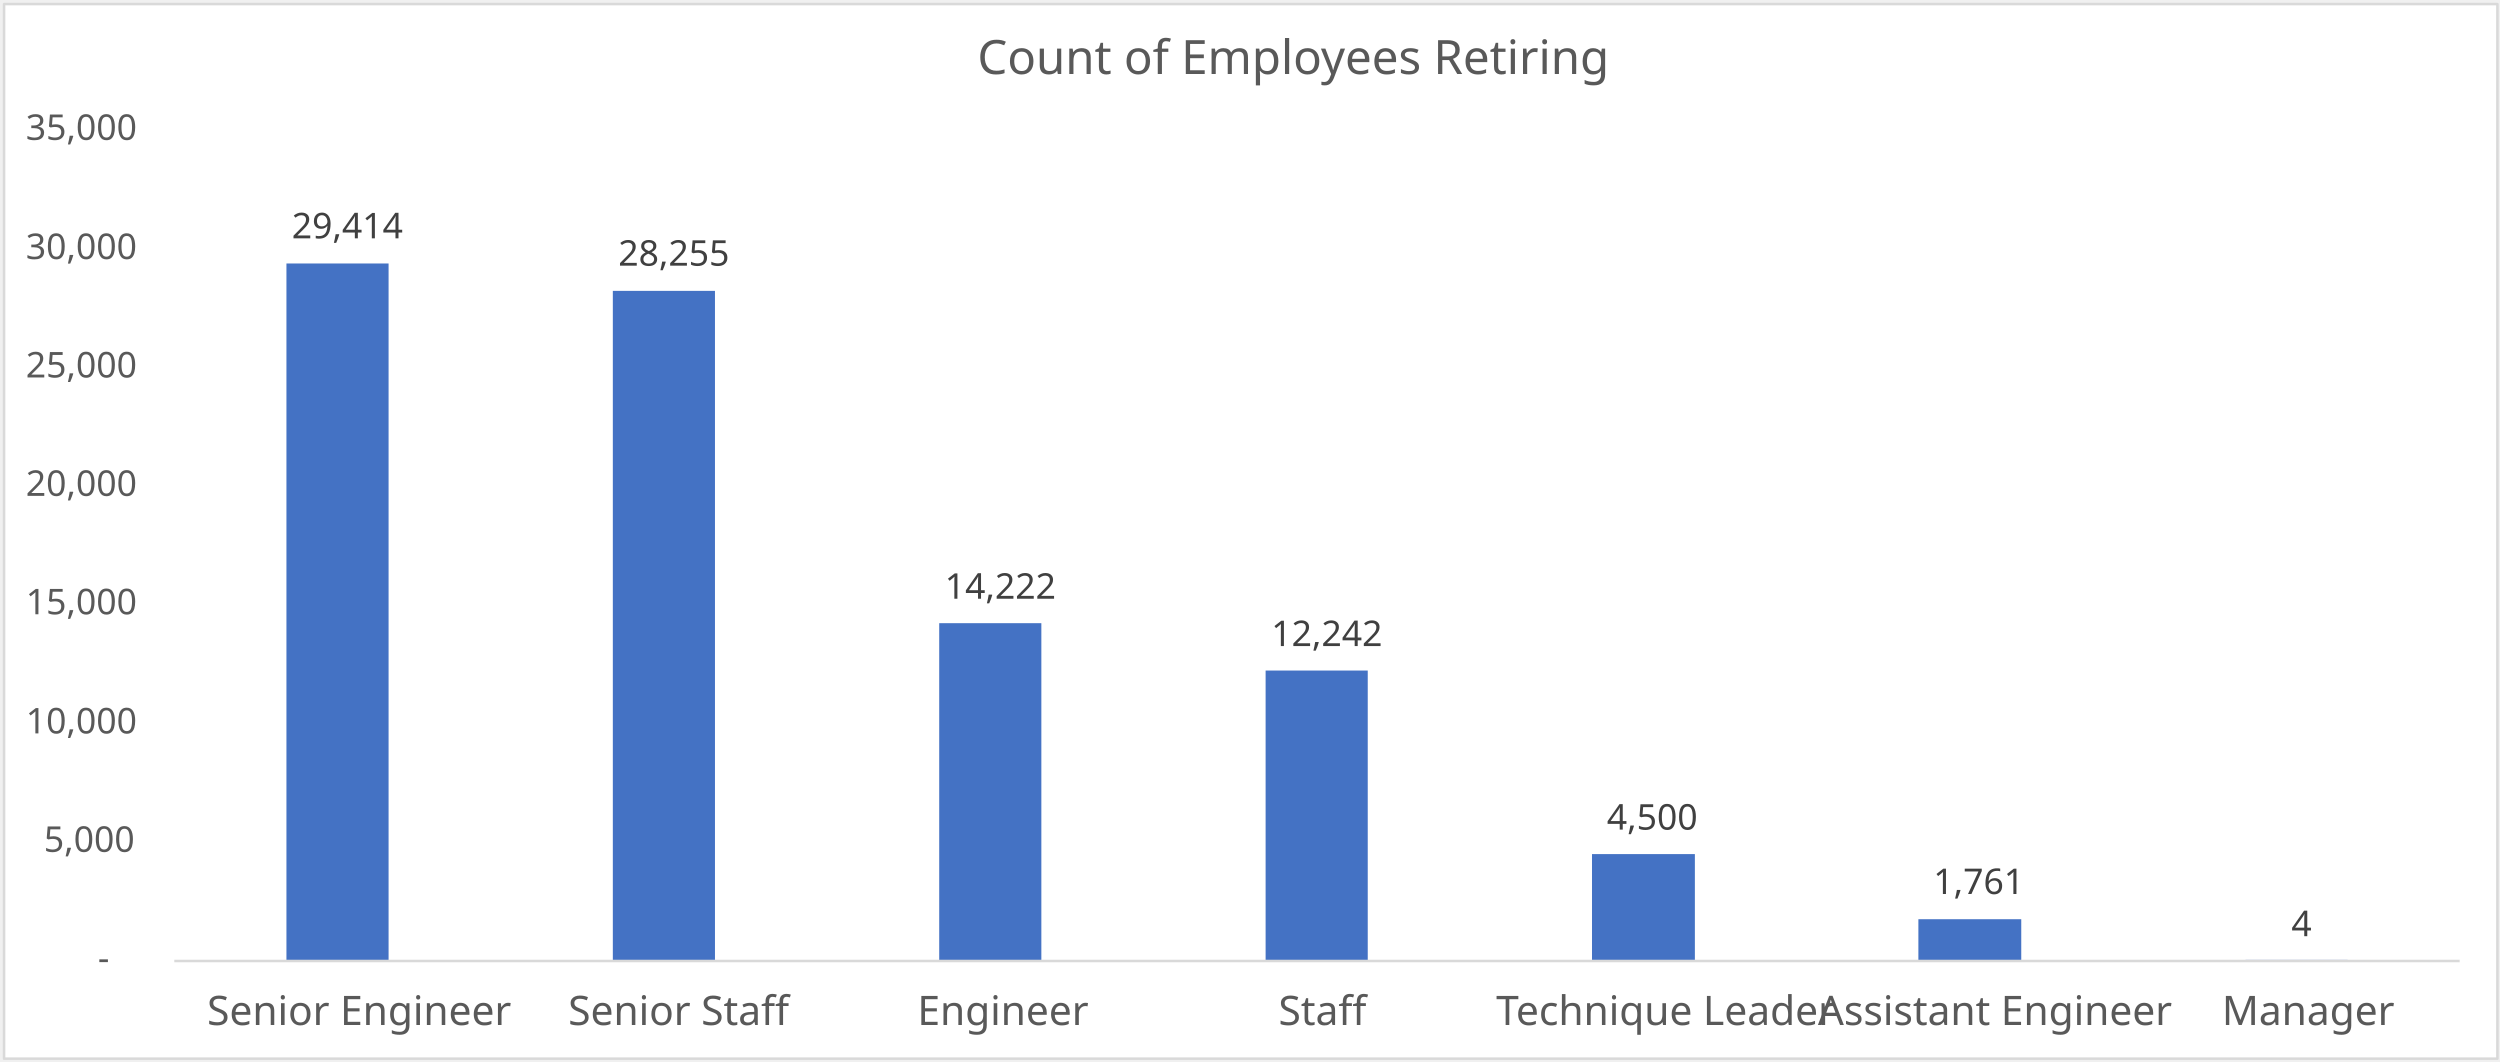
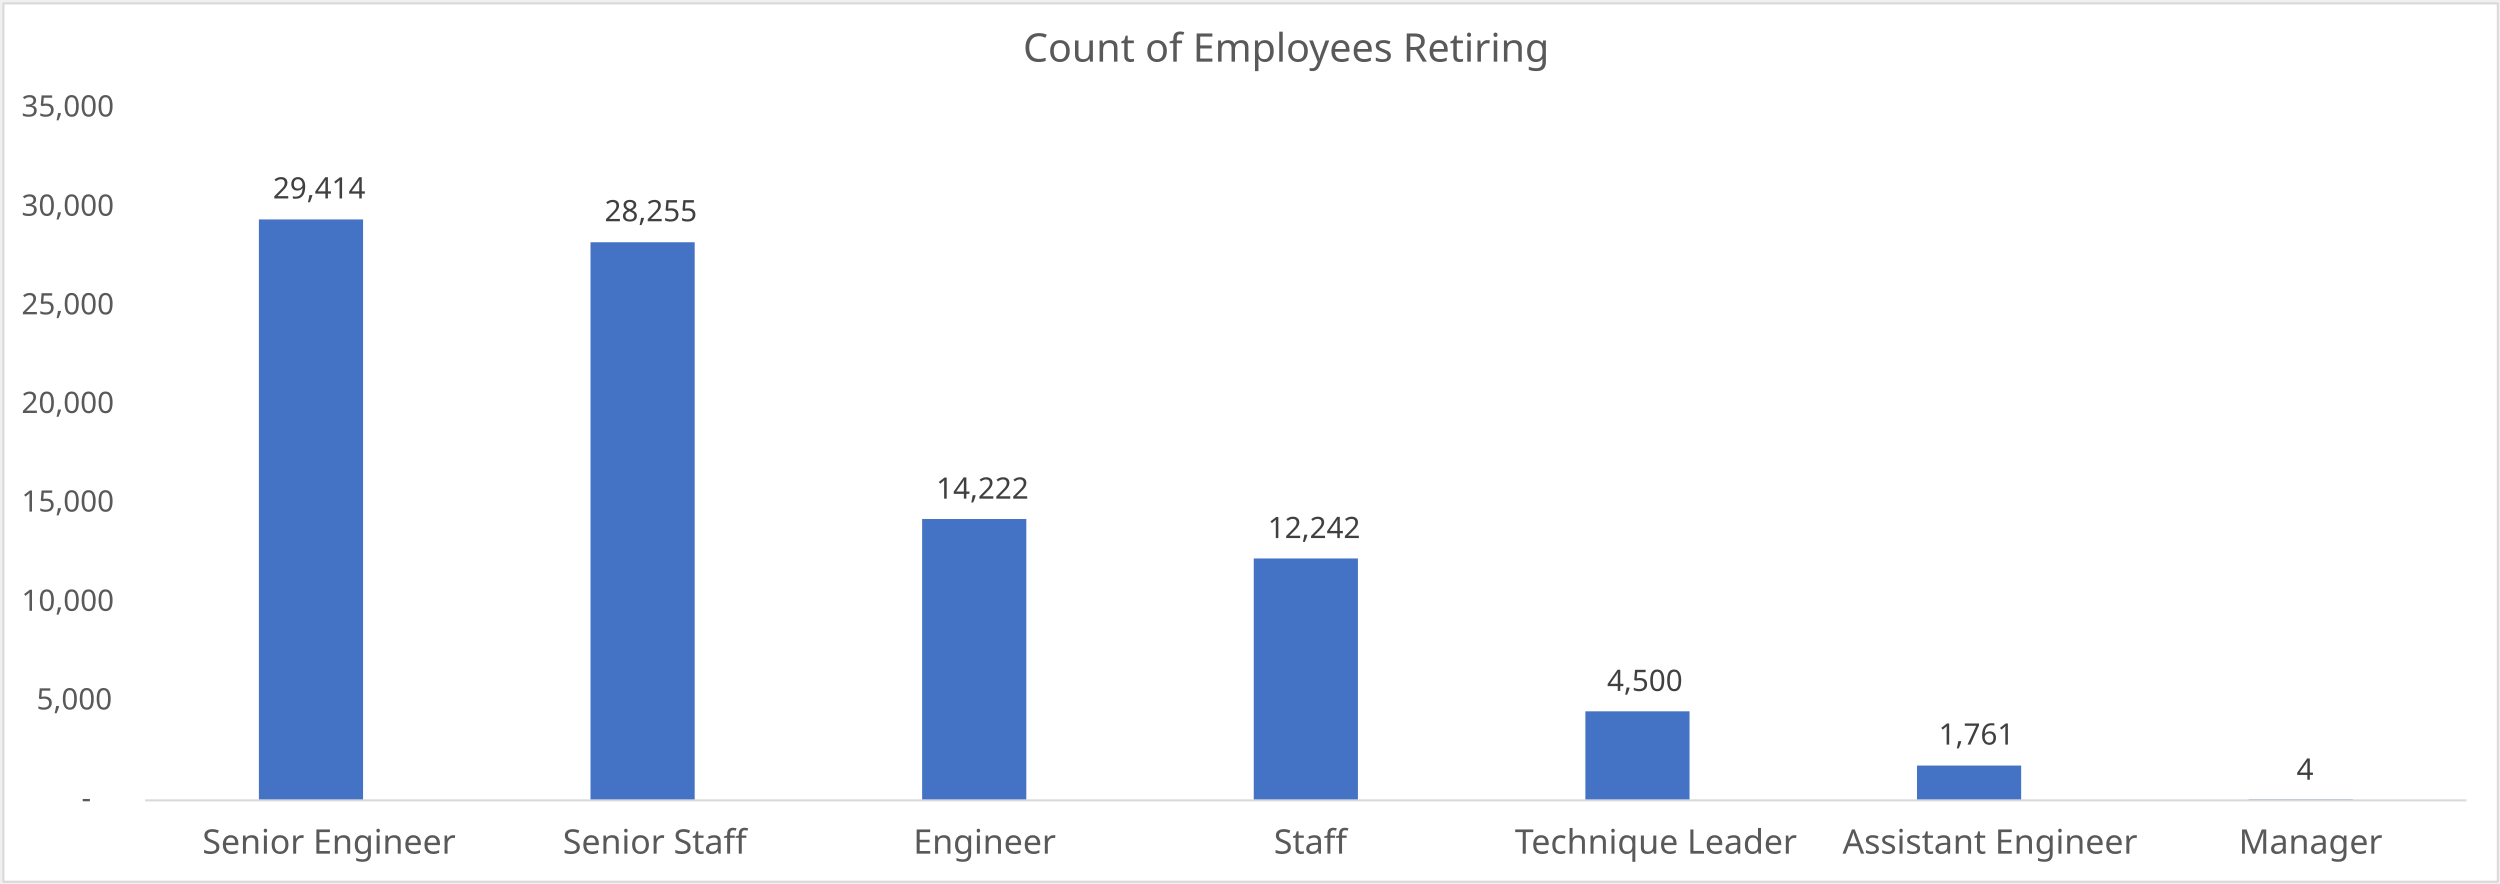
- <svg xmlns="http://www.w3.org/2000/svg" width="3378" height="1434" overflow="hidden">
+ <svg xmlns="http://www.w3.org/2000/svg" width="4056" height="1434" overflow="hidden">
  <defs>
    <clipPath id="clip0">
-       <rect x="962" y="307" width="3378" height="1434" />
+       <rect x="632" y="307" width="4056" height="1434" />
    </clipPath>
    <clipPath id="clip1">
-       <rect x="1197" y="483" width="3091" height="1125" />
+       <rect x="867" y="483" width="3770" height="1125" />
    </clipPath>
    <clipPath id="clip2">
-       <rect x="967" y="311" width="3368" height="1426" />
+       <rect x="637" y="311" width="4047" height="1426" />
    </clipPath>
    <clipPath id="clip3">
-       <rect x="967" y="311" width="3368" height="1426" />
+       <rect x="637" y="311" width="4047" height="1426" />
    </clipPath>
    <clipPath id="clip4">
-       <rect x="967" y="311" width="3368" height="1426" />
+       <rect x="637" y="311" width="4047" height="1426" />
    </clipPath>
    <clipPath id="clip5">
-       <rect x="967" y="311" width="3368" height="1426" />
+       <rect x="637" y="311" width="4047" height="1426" />
    </clipPath>
    <clipPath id="clip6">
-       <rect x="967" y="311" width="3368" height="1426" />
+       <rect x="637" y="311" width="4047" height="1426" />
    </clipPath>
    <clipPath id="clip7">
-       <rect x="967" y="311" width="3368" height="1426" />
+       <rect x="637" y="311" width="4047" height="1426" />
    </clipPath>
    <clipPath id="clip8">
-       <rect x="967" y="311" width="3368" height="1426" />
+       <rect x="637" y="311" width="4047" height="1426" />
    </clipPath>
    <clipPath id="clip9">
-       <rect x="967" y="311" width="3368" height="1426" />
+       <rect x="637" y="311" width="4047" height="1426" />
    </clipPath>
    <clipPath id="clip10">
-       <rect x="967" y="311" width="3368" height="1426" />
+       <rect x="637" y="311" width="4047" height="1426" />
    </clipPath>
    <clipPath id="clip11">
-       <rect x="967" y="311" width="3368" height="1426" />
+       <rect x="637" y="311" width="4047" height="1426" />
    </clipPath>
    <clipPath id="clip12">
-       <rect x="967" y="311" width="3368" height="1426" />
+       <rect x="637" y="311" width="4047" height="1426" />
    </clipPath>
    <clipPath id="clip13">
-       <rect x="967" y="311" width="3368" height="1426" />
+       <rect x="637" y="311" width="4047" height="1426" />
    </clipPath>
    <clipPath id="clip14">
-       <rect x="967" y="311" width="3368" height="1426" />
+       <rect x="637" y="311" width="4047" height="1426" />
    </clipPath>
    <clipPath id="clip15">
-       <rect x="967" y="311" width="3368" height="1426" />
+       <rect x="637" y="311" width="4047" height="1426" />
    </clipPath>
    <clipPath id="clip16">
-       <rect x="967" y="311" width="3368" height="1426" />
+       <rect x="637" y="311" width="4047" height="1426" />
    </clipPath>
    <clipPath id="clip17">
-       <rect x="967" y="311" width="3368" height="1426" />
+       <rect x="637" y="311" width="4047" height="1426" />
    </clipPath>
    <clipPath id="clip18">
-       <rect x="967" y="311" width="3368" height="1426" />
+       <rect x="637" y="311" width="4047" height="1426" />
    </clipPath>
    <clipPath id="clip19">
-       <rect x="967" y="311" width="3368" height="1426" />
+       <rect x="637" y="311" width="4047" height="1426" />
    </clipPath>
    <clipPath id="clip20">
-       <rect x="967" y="311" width="3368" height="1426" />
+       <rect x="637" y="311" width="4047" height="1426" />
    </clipPath>
    <clipPath id="clip21">
-       <rect x="967" y="311" width="3368" height="1426" />
+       <rect x="637" y="311" width="4047" height="1426" />
    </clipPath>
    <clipPath id="clip22">
-       <rect x="967" y="311" width="3368" height="1426" />
+       <rect x="637" y="311" width="4047" height="1426" />
    </clipPath>
    <clipPath id="clip23">
-       <rect x="967" y="311" width="3368" height="1426" />
+       <rect x="637" y="311" width="4047" height="1426" />
    </clipPath>
    <clipPath id="clip24">
-       <rect x="967" y="311" width="3368" height="1426" />
+       <rect x="637" y="311" width="4047" height="1426" />
    </clipPath>
    <clipPath id="clip25">
-       <rect x="967" y="311" width="3368" height="1426" />
+       <rect x="637" y="311" width="4047" height="1426" />
    </clipPath>
  </defs>
-   <g clip-path="url(#clip0)" transform="translate(-962 -307)">
-     <rect x="967" y="312" width="3369" height="1425" fill="#FFFFFF" fill-opacity="1" />
+   <g clip-path="url(#clip0)" transform="translate(-632 -307)">
+     <rect x="637" y="312" width="4047" height="1425" fill="#FFFFFF" fill-opacity="1" />
    <g clip-path="url(#clip1)">
-       <path d="M1349.04 663.022 1487.05 663.022 1487.05 1605 1349.04 1605ZM1790.06 700.023 1928.06 700.023 1928.06 1605 1790.06 1605ZM2231.07 1149.04 2369.08 1149.04 2369.08 1605 2231.07 1605ZM2672.09 1213.04 2810.09 1213.04 2810.09 1605 2672.09 1605ZM3113.1 1461.05 3252.11 1461.05 3252.11 1605 3113.1 1605ZM3554.12 1549.05 3693.12 1549.05 3693.12 1605 3554.12 1605ZM3996.13 1604 4134.14 1604 4134.14 1605 3996.13 1605Z" fill="#4472C4" fill-rule="nonzero" fill-opacity="1" />
+       <path d="M1052.03 663.022 1221.04 663.022 1221.04 1605 1052.03 1605ZM1590.05 700.023 1759.06 700.023 1759.06 1605 1590.05 1605ZM2128.07 1149.04 2297.08 1149.04 2297.08 1605 2128.07 1605ZM2666.09 1213.04 2835.09 1213.04 2835.09 1605 2666.09 1605ZM3204.11 1461.05 3373.11 1461.05 3373.11 1605 3204.11 1605ZM3742.12 1549.05 3911.13 1549.05 3911.13 1605 3742.12 1605ZM4280.14 1604 4449.15 1604 4449.15 1605 4280.14 1605Z" fill="#4472C4" fill-rule="nonzero" fill-opacity="1" />
    </g>
    <g clip-path="url(#clip2)">
-       <path d="M1197.5 1605.5 4285.5 1605.5" stroke="#D9D9D9" stroke-width="3.438" stroke-linecap="butt" stroke-linejoin="round" stroke-miterlimit="10" stroke-opacity="1" fill="none" fill-rule="evenodd" />
+       <path d="M867.5 1605.5 4633.5 1605.5" stroke="#D9D9D9" stroke-width="3.438" stroke-linecap="butt" stroke-linejoin="round" stroke-miterlimit="10" stroke-opacity="1" fill="none" fill-rule="evenodd" />
    </g>
    <g clip-path="url(#clip3)">
-       <text fill="#404040" fill-opacity="1" font-family="Calibri,Calibri_MSFontService,sans-serif" font-style="normal" font-variant="normal" font-weight="400" font-stretch="normal" font-size="48" text-anchor="start" direction="ltr" writing-mode="lr-tb" unicode-bidi="normal" text-decoration="none" transform="matrix(1 0 0 1 1356.26 629)">29,414 </text>
+       <text fill="#404040" fill-opacity="1" font-family="Calibri,Calibri_MSFontService,sans-serif" font-style="normal" font-variant="normal" font-weight="400" font-stretch="normal" font-size="48" text-anchor="start" direction="ltr" writing-mode="lr-tb" unicode-bidi="normal" text-decoration="none" transform="matrix(1 0 0 1 1074.72 629)">29,414 </text>
    </g>
    <g clip-path="url(#clip4)">
-       <text fill="#404040" fill-opacity="1" font-family="Calibri,Calibri_MSFontService,sans-serif" font-style="normal" font-variant="normal" font-weight="400" font-stretch="normal" font-size="48" text-anchor="start" direction="ltr" writing-mode="lr-tb" unicode-bidi="normal" text-decoration="none" transform="matrix(1 0 0 1 1797.44 666)">28,255 </text>
+       <text fill="#404040" fill-opacity="1" font-family="Calibri,Calibri_MSFontService,sans-serif" font-style="normal" font-variant="normal" font-weight="400" font-stretch="normal" font-size="48" text-anchor="start" direction="ltr" writing-mode="lr-tb" unicode-bidi="normal" text-decoration="none" transform="matrix(1 0 0 1 1612.8 666)">28,255 </text>
    </g>
    <g clip-path="url(#clip5)">
-       <text fill="#404040" fill-opacity="1" font-family="Calibri,Calibri_MSFontService,sans-serif" font-style="normal" font-variant="normal" font-weight="400" font-stretch="normal" font-size="48" text-anchor="start" direction="ltr" writing-mode="lr-tb" unicode-bidi="normal" text-decoration="none" transform="matrix(1 0 0 1 2238.61 1116)">14,222 </text>
+       <text fill="#404040" fill-opacity="1" font-family="Calibri,Calibri_MSFontService,sans-serif" font-style="normal" font-variant="normal" font-weight="400" font-stretch="normal" font-size="48" text-anchor="start" direction="ltr" writing-mode="lr-tb" unicode-bidi="normal" text-decoration="none" transform="matrix(1 0 0 1 2150.87 1116)">14,222 </text>
    </g>
    <g clip-path="url(#clip6)">
-       <text fill="#404040" fill-opacity="1" font-family="Calibri,Calibri_MSFontService,sans-serif" font-style="normal" font-variant="normal" font-weight="400" font-stretch="normal" font-size="48" text-anchor="start" direction="ltr" writing-mode="lr-tb" unicode-bidi="normal" text-decoration="none" transform="matrix(1 0 0 1 2679.79 1180)">12,242 </text>
+       <text fill="#404040" fill-opacity="1" font-family="Calibri,Calibri_MSFontService,sans-serif" font-style="normal" font-variant="normal" font-weight="400" font-stretch="normal" font-size="48" text-anchor="start" direction="ltr" writing-mode="lr-tb" unicode-bidi="normal" text-decoration="none" transform="matrix(1 0 0 1 2688.95 1180)">12,242 </text>
    </g>
    <g clip-path="url(#clip7)">
-       <text fill="#404040" fill-opacity="1" font-family="Calibri,Calibri_MSFontService,sans-serif" font-style="normal" font-variant="normal" font-weight="400" font-stretch="normal" font-size="48" text-anchor="start" direction="ltr" writing-mode="lr-tb" unicode-bidi="normal" text-decoration="none" transform="matrix(1 0 0 1 3133.15 1428)">4,500 </text>
+       <text fill="#404040" fill-opacity="1" font-family="Calibri,Calibri_MSFontService,sans-serif" font-style="normal" font-variant="normal" font-weight="400" font-stretch="normal" font-size="48" text-anchor="start" direction="ltr" writing-mode="lr-tb" unicode-bidi="normal" text-decoration="none" transform="matrix(1 0 0 1 3239.22 1428)">4,500 </text>
    </g>
    <g clip-path="url(#clip8)">
-       <text fill="#404040" fill-opacity="1" font-family="Calibri,Calibri_MSFontService,sans-serif" font-style="normal" font-variant="normal" font-weight="400" font-stretch="normal" font-size="48" text-anchor="start" direction="ltr" writing-mode="lr-tb" unicode-bidi="normal" text-decoration="none" transform="matrix(1 0 0 1 3574.33 1515)">1,761 </text>
+       <text fill="#404040" fill-opacity="1" font-family="Calibri,Calibri_MSFontService,sans-serif" font-style="normal" font-variant="normal" font-weight="400" font-stretch="normal" font-size="48" text-anchor="start" direction="ltr" writing-mode="lr-tb" unicode-bidi="normal" text-decoration="none" transform="matrix(1 0 0 1 3777.3 1515)">1,761 </text>
    </g>
    <g clip-path="url(#clip9)">
-       <text fill="#404040" fill-opacity="1" font-family="Calibri,Calibri_MSFontService,sans-serif" font-style="normal" font-variant="normal" font-weight="400" font-stretch="normal" font-size="48" text-anchor="start" direction="ltr" writing-mode="lr-tb" unicode-bidi="normal" text-decoration="none" transform="matrix(1 0 0 1 4058.08 1572)">4 </text>
+       <text fill="#404040" fill-opacity="1" font-family="Calibri,Calibri_MSFontService,sans-serif" font-style="normal" font-variant="normal" font-weight="400" font-stretch="normal" font-size="48" text-anchor="start" direction="ltr" writing-mode="lr-tb" unicode-bidi="normal" text-decoration="none" transform="matrix(1 0 0 1 4357.96 1572)">4 </text>
    </g>
    <g clip-path="url(#clip10)">
-       <text fill="#595959" fill-opacity="1" font-family="Calibri,Calibri_MSFontService,sans-serif" font-style="normal" font-variant="normal" font-weight="400" font-stretch="normal" font-size="48" text-anchor="start" direction="ltr" writing-mode="lr-tb" unicode-bidi="normal" text-decoration="none" transform="matrix(1 0 0 1 1094.29 1618)"> -</text>
+       <text fill="#595959" fill-opacity="1" font-family="Calibri,Calibri_MSFontService,sans-serif" font-style="normal" font-variant="normal" font-weight="400" font-stretch="normal" font-size="48" text-anchor="start" direction="ltr" writing-mode="lr-tb" unicode-bidi="normal" text-decoration="none" transform="matrix(1 0 0 1 764.293 1618)"> -</text>
    </g>
    <g clip-path="url(#clip11)">
-       <text fill="#595959" fill-opacity="1" font-family="Calibri,Calibri_MSFontService,sans-serif" font-style="normal" font-variant="normal" font-weight="400" font-stretch="normal" font-size="48" text-anchor="start" direction="ltr" writing-mode="lr-tb" unicode-bidi="normal" text-decoration="none" transform="matrix(1 0 0 1 1021.26 1458)"> 5,000</text>
+       <text fill="#595959" fill-opacity="1" font-family="Calibri,Calibri_MSFontService,sans-serif" font-style="normal" font-variant="normal" font-weight="400" font-stretch="normal" font-size="48" text-anchor="start" direction="ltr" writing-mode="lr-tb" unicode-bidi="normal" text-decoration="none" transform="matrix(1 0 0 1 691.258 1458)"> 5,000</text>
    </g>
    <g clip-path="url(#clip12)">
-       <text fill="#595959" fill-opacity="1" font-family="Calibri,Calibri_MSFontService,sans-serif" font-style="normal" font-variant="normal" font-weight="400" font-stretch="normal" font-size="48" text-anchor="start" direction="ltr" writing-mode="lr-tb" unicode-bidi="normal" text-decoration="none" transform="matrix(1 0 0 1 996.875 1298)"> 10,000</text>
+       <text fill="#595959" fill-opacity="1" font-family="Calibri,Calibri_MSFontService,sans-serif" font-style="normal" font-variant="normal" font-weight="400" font-stretch="normal" font-size="48" text-anchor="start" direction="ltr" writing-mode="lr-tb" unicode-bidi="normal" text-decoration="none" transform="matrix(1 0 0 1 666.875 1298)"> 10,000</text>
    </g>
    <g clip-path="url(#clip13)">
-       <text fill="#595959" fill-opacity="1" font-family="Calibri,Calibri_MSFontService,sans-serif" font-style="normal" font-variant="normal" font-weight="400" font-stretch="normal" font-size="48" text-anchor="start" direction="ltr" writing-mode="lr-tb" unicode-bidi="normal" text-decoration="none" transform="matrix(1 0 0 1 996.875 1137)"> 15,000</text>
+       <text fill="#595959" fill-opacity="1" font-family="Calibri,Calibri_MSFontService,sans-serif" font-style="normal" font-variant="normal" font-weight="400" font-stretch="normal" font-size="48" text-anchor="start" direction="ltr" writing-mode="lr-tb" unicode-bidi="normal" text-decoration="none" transform="matrix(1 0 0 1 666.875 1137)"> 15,000</text>
    </g>
    <g clip-path="url(#clip14)">
-       <text fill="#595959" fill-opacity="1" font-family="Calibri,Calibri_MSFontService,sans-serif" font-style="normal" font-variant="normal" font-weight="400" font-stretch="normal" font-size="48" text-anchor="start" direction="ltr" writing-mode="lr-tb" unicode-bidi="normal" text-decoration="none" transform="matrix(1 0 0 1 996.875 977)"> 20,000</text>
+       <text fill="#595959" fill-opacity="1" font-family="Calibri,Calibri_MSFontService,sans-serif" font-style="normal" font-variant="normal" font-weight="400" font-stretch="normal" font-size="48" text-anchor="start" direction="ltr" writing-mode="lr-tb" unicode-bidi="normal" text-decoration="none" transform="matrix(1 0 0 1 666.875 977)"> 20,000</text>
    </g>
    <g clip-path="url(#clip15)">
-       <text fill="#595959" fill-opacity="1" font-family="Calibri,Calibri_MSFontService,sans-serif" font-style="normal" font-variant="normal" font-weight="400" font-stretch="normal" font-size="48" text-anchor="start" direction="ltr" writing-mode="lr-tb" unicode-bidi="normal" text-decoration="none" transform="matrix(1 0 0 1 996.875 817)"> 25,000</text>
+       <text fill="#595959" fill-opacity="1" font-family="Calibri,Calibri_MSFontService,sans-serif" font-style="normal" font-variant="normal" font-weight="400" font-stretch="normal" font-size="48" text-anchor="start" direction="ltr" writing-mode="lr-tb" unicode-bidi="normal" text-decoration="none" transform="matrix(1 0 0 1 666.875 817)"> 25,000</text>
    </g>
    <g clip-path="url(#clip16)">
-       <text fill="#595959" fill-opacity="1" font-family="Calibri,Calibri_MSFontService,sans-serif" font-style="normal" font-variant="normal" font-weight="400" font-stretch="normal" font-size="48" text-anchor="start" direction="ltr" writing-mode="lr-tb" unicode-bidi="normal" text-decoration="none" transform="matrix(1 0 0 1 996.875 657)"> 30,000</text>
+       <text fill="#595959" fill-opacity="1" font-family="Calibri,Calibri_MSFontService,sans-serif" font-style="normal" font-variant="normal" font-weight="400" font-stretch="normal" font-size="48" text-anchor="start" direction="ltr" writing-mode="lr-tb" unicode-bidi="normal" text-decoration="none" transform="matrix(1 0 0 1 666.875 657)"> 30,000</text>
    </g>
    <g clip-path="url(#clip17)">
-       <text fill="#595959" fill-opacity="1" font-family="Calibri,Calibri_MSFontService,sans-serif" font-style="normal" font-variant="normal" font-weight="400" font-stretch="normal" font-size="48" text-anchor="start" direction="ltr" writing-mode="lr-tb" unicode-bidi="normal" text-decoration="none" transform="matrix(1 0 0 1 996.875 496)"> 35,000</text>
+       <text fill="#595959" fill-opacity="1" font-family="Calibri,Calibri_MSFontService,sans-serif" font-style="normal" font-variant="normal" font-weight="400" font-stretch="normal" font-size="48" text-anchor="start" direction="ltr" writing-mode="lr-tb" unicode-bidi="normal" text-decoration="none" transform="matrix(1 0 0 1 666.875 496)"> 35,000</text>
    </g>
    <g clip-path="url(#clip18)">
-       <text fill="#595959" fill-opacity="1" font-family="Calibri,Calibri_MSFontService,sans-serif" font-style="normal" font-variant="normal" font-weight="400" font-stretch="normal" font-size="55" text-anchor="start" direction="ltr" writing-mode="lr-tb" unicode-bidi="normal" text-decoration="none" transform="matrix(1 0 0 1 1241.84 1692)">Senior Engineer</text>
+       <text fill="#595959" fill-opacity="1" font-family="Calibri,Calibri_MSFontService,sans-serif" font-style="normal" font-variant="normal" font-weight="400" font-stretch="normal" font-size="55" text-anchor="start" direction="ltr" writing-mode="lr-tb" unicode-bidi="normal" text-decoration="none" transform="matrix(1 0 0 1 960.294 1692)">Senior Engineer</text>
    </g>
    <g clip-path="url(#clip19)">
-       <text fill="#595959" fill-opacity="1" font-family="Calibri,Calibri_MSFontService,sans-serif" font-style="normal" font-variant="normal" font-weight="400" font-stretch="normal" font-size="55" text-anchor="start" direction="ltr" writing-mode="lr-tb" unicode-bidi="normal" text-decoration="none" transform="matrix(1 0 0 1 1729.75 1692)">Senior Staff</text>
+       <text fill="#595959" fill-opacity="1" font-family="Calibri,Calibri_MSFontService,sans-serif" font-style="normal" font-variant="normal" font-weight="400" font-stretch="normal" font-size="55" text-anchor="start" direction="ltr" writing-mode="lr-tb" unicode-bidi="normal" text-decoration="none" transform="matrix(1 0 0 1 1545.11 1692)">Senior Staff</text>
    </g>
    <g clip-path="url(#clip20)">
-       <text fill="#595959" fill-opacity="1" font-family="Calibri,Calibri_MSFontService,sans-serif" font-style="normal" font-variant="normal" font-weight="400" font-stretch="normal" font-size="55" text-anchor="start" direction="ltr" writing-mode="lr-tb" unicode-bidi="normal" text-decoration="none" transform="matrix(1 0 0 1 2201.59 1692)">Engineer</text>
+       <text fill="#595959" fill-opacity="1" font-family="Calibri,Calibri_MSFontService,sans-serif" font-style="normal" font-variant="normal" font-weight="400" font-stretch="normal" font-size="55" text-anchor="start" direction="ltr" writing-mode="lr-tb" unicode-bidi="normal" text-decoration="none" transform="matrix(1 0 0 1 2113.85 1692)">Engineer</text>
    </g>
    <g clip-path="url(#clip21)">
-       <text fill="#595959" fill-opacity="1" font-family="Calibri,Calibri_MSFontService,sans-serif" font-style="normal" font-variant="normal" font-weight="400" font-stretch="normal" font-size="55" text-anchor="start" direction="ltr" writing-mode="lr-tb" unicode-bidi="normal" text-decoration="none" transform="matrix(1 0 0 1 2689.5 1692)">Staff</text>
+       <text fill="#595959" fill-opacity="1" font-family="Calibri,Calibri_MSFontService,sans-serif" font-style="normal" font-variant="normal" font-weight="400" font-stretch="normal" font-size="55" text-anchor="start" direction="ltr" writing-mode="lr-tb" unicode-bidi="normal" text-decoration="none" transform="matrix(1 0 0 1 2698.67 1692)">Staff</text>
    </g>
    <g clip-path="url(#clip22)">
-       <text fill="#595959" fill-opacity="1" font-family="Calibri,Calibri_MSFontService,sans-serif" font-style="normal" font-variant="normal" font-weight="400" font-stretch="normal" font-size="55" text-anchor="start" direction="ltr" writing-mode="lr-tb" unicode-bidi="normal" text-decoration="none" transform="matrix(1 0 0 1 2983.61 1692)">Technique Leader</text>
+       <text fill="#595959" fill-opacity="1" font-family="Calibri,Calibri_MSFontService,sans-serif" font-style="normal" font-variant="normal" font-weight="400" font-stretch="normal" font-size="55" text-anchor="start" direction="ltr" writing-mode="lr-tb" unicode-bidi="normal" text-decoration="none" transform="matrix(1 0 0 1 3089.68 1692)">Technique Leader</text>
    </g>
    <g clip-path="url(#clip23)">
-       <text fill="#595959" fill-opacity="1" font-family="Calibri,Calibri_MSFontService,sans-serif" font-style="normal" font-variant="normal" font-weight="400" font-stretch="normal" font-size="55" text-anchor="start" direction="ltr" writing-mode="lr-tb" unicode-bidi="normal" text-decoration="none" transform="matrix(1 0 0 1 3418.33 1692)">Assistant Engineer</text>
+       <text fill="#595959" fill-opacity="1" font-family="Calibri,Calibri_MSFontService,sans-serif" font-style="normal" font-variant="normal" font-weight="400" font-stretch="normal" font-size="55" text-anchor="start" direction="ltr" writing-mode="lr-tb" unicode-bidi="normal" text-decoration="none" transform="matrix(1 0 0 1 3621.31 1692)">Assistant Engineer</text>
    </g>
    <g clip-path="url(#clip24)">
-       <text fill="#595959" fill-opacity="1" font-family="Calibri,Calibri_MSFontService,sans-serif" font-style="normal" font-variant="normal" font-weight="400" font-stretch="normal" font-size="55" text-anchor="start" direction="ltr" writing-mode="lr-tb" unicode-bidi="normal" text-decoration="none" transform="matrix(1 0 0 1 3964.29 1692)">Manager</text>
+       <text fill="#595959" fill-opacity="1" font-family="Calibri,Calibri_MSFontService,sans-serif" font-style="normal" font-variant="normal" font-weight="400" font-stretch="normal" font-size="55" text-anchor="start" direction="ltr" writing-mode="lr-tb" unicode-bidi="normal" text-decoration="none" transform="matrix(1 0 0 1 4264.17 1692)">Manager</text>
    </g>
    <g clip-path="url(#clip25)">
-       <text fill="#595959" fill-opacity="1" font-family="Calibri,Calibri_MSFontService,sans-serif" font-style="normal" font-variant="normal" font-weight="400" font-stretch="normal" font-size="64" text-anchor="start" direction="ltr" writing-mode="lr-tb" unicode-bidi="normal" text-decoration="none" transform="matrix(1 0 0 1 2282.66 407)">Count of Employees Retiring</text>
+       <text fill="#595959" fill-opacity="1" font-family="Calibri,Calibri_MSFontService,sans-serif" font-style="normal" font-variant="normal" font-weight="400" font-stretch="normal" font-size="64" text-anchor="start" direction="ltr" writing-mode="lr-tb" unicode-bidi="normal" text-decoration="none" transform="matrix(1 0 0 1 2291.83 407)">Count of Employees Retiring</text>
    </g>
-     <rect x="967.5" y="312.5" width="3369" height="1425" stroke="#D9D9D9" stroke-width="3.438" stroke-linecap="butt" stroke-linejoin="round" stroke-miterlimit="10" stroke-opacity="1" fill="none" />
+     <rect x="637.5" y="312.5" width="4047" height="1425" stroke="#D9D9D9" stroke-width="3.438" stroke-linecap="butt" stroke-linejoin="round" stroke-miterlimit="10" stroke-opacity="1" fill="none" />
  </g>
</svg>
